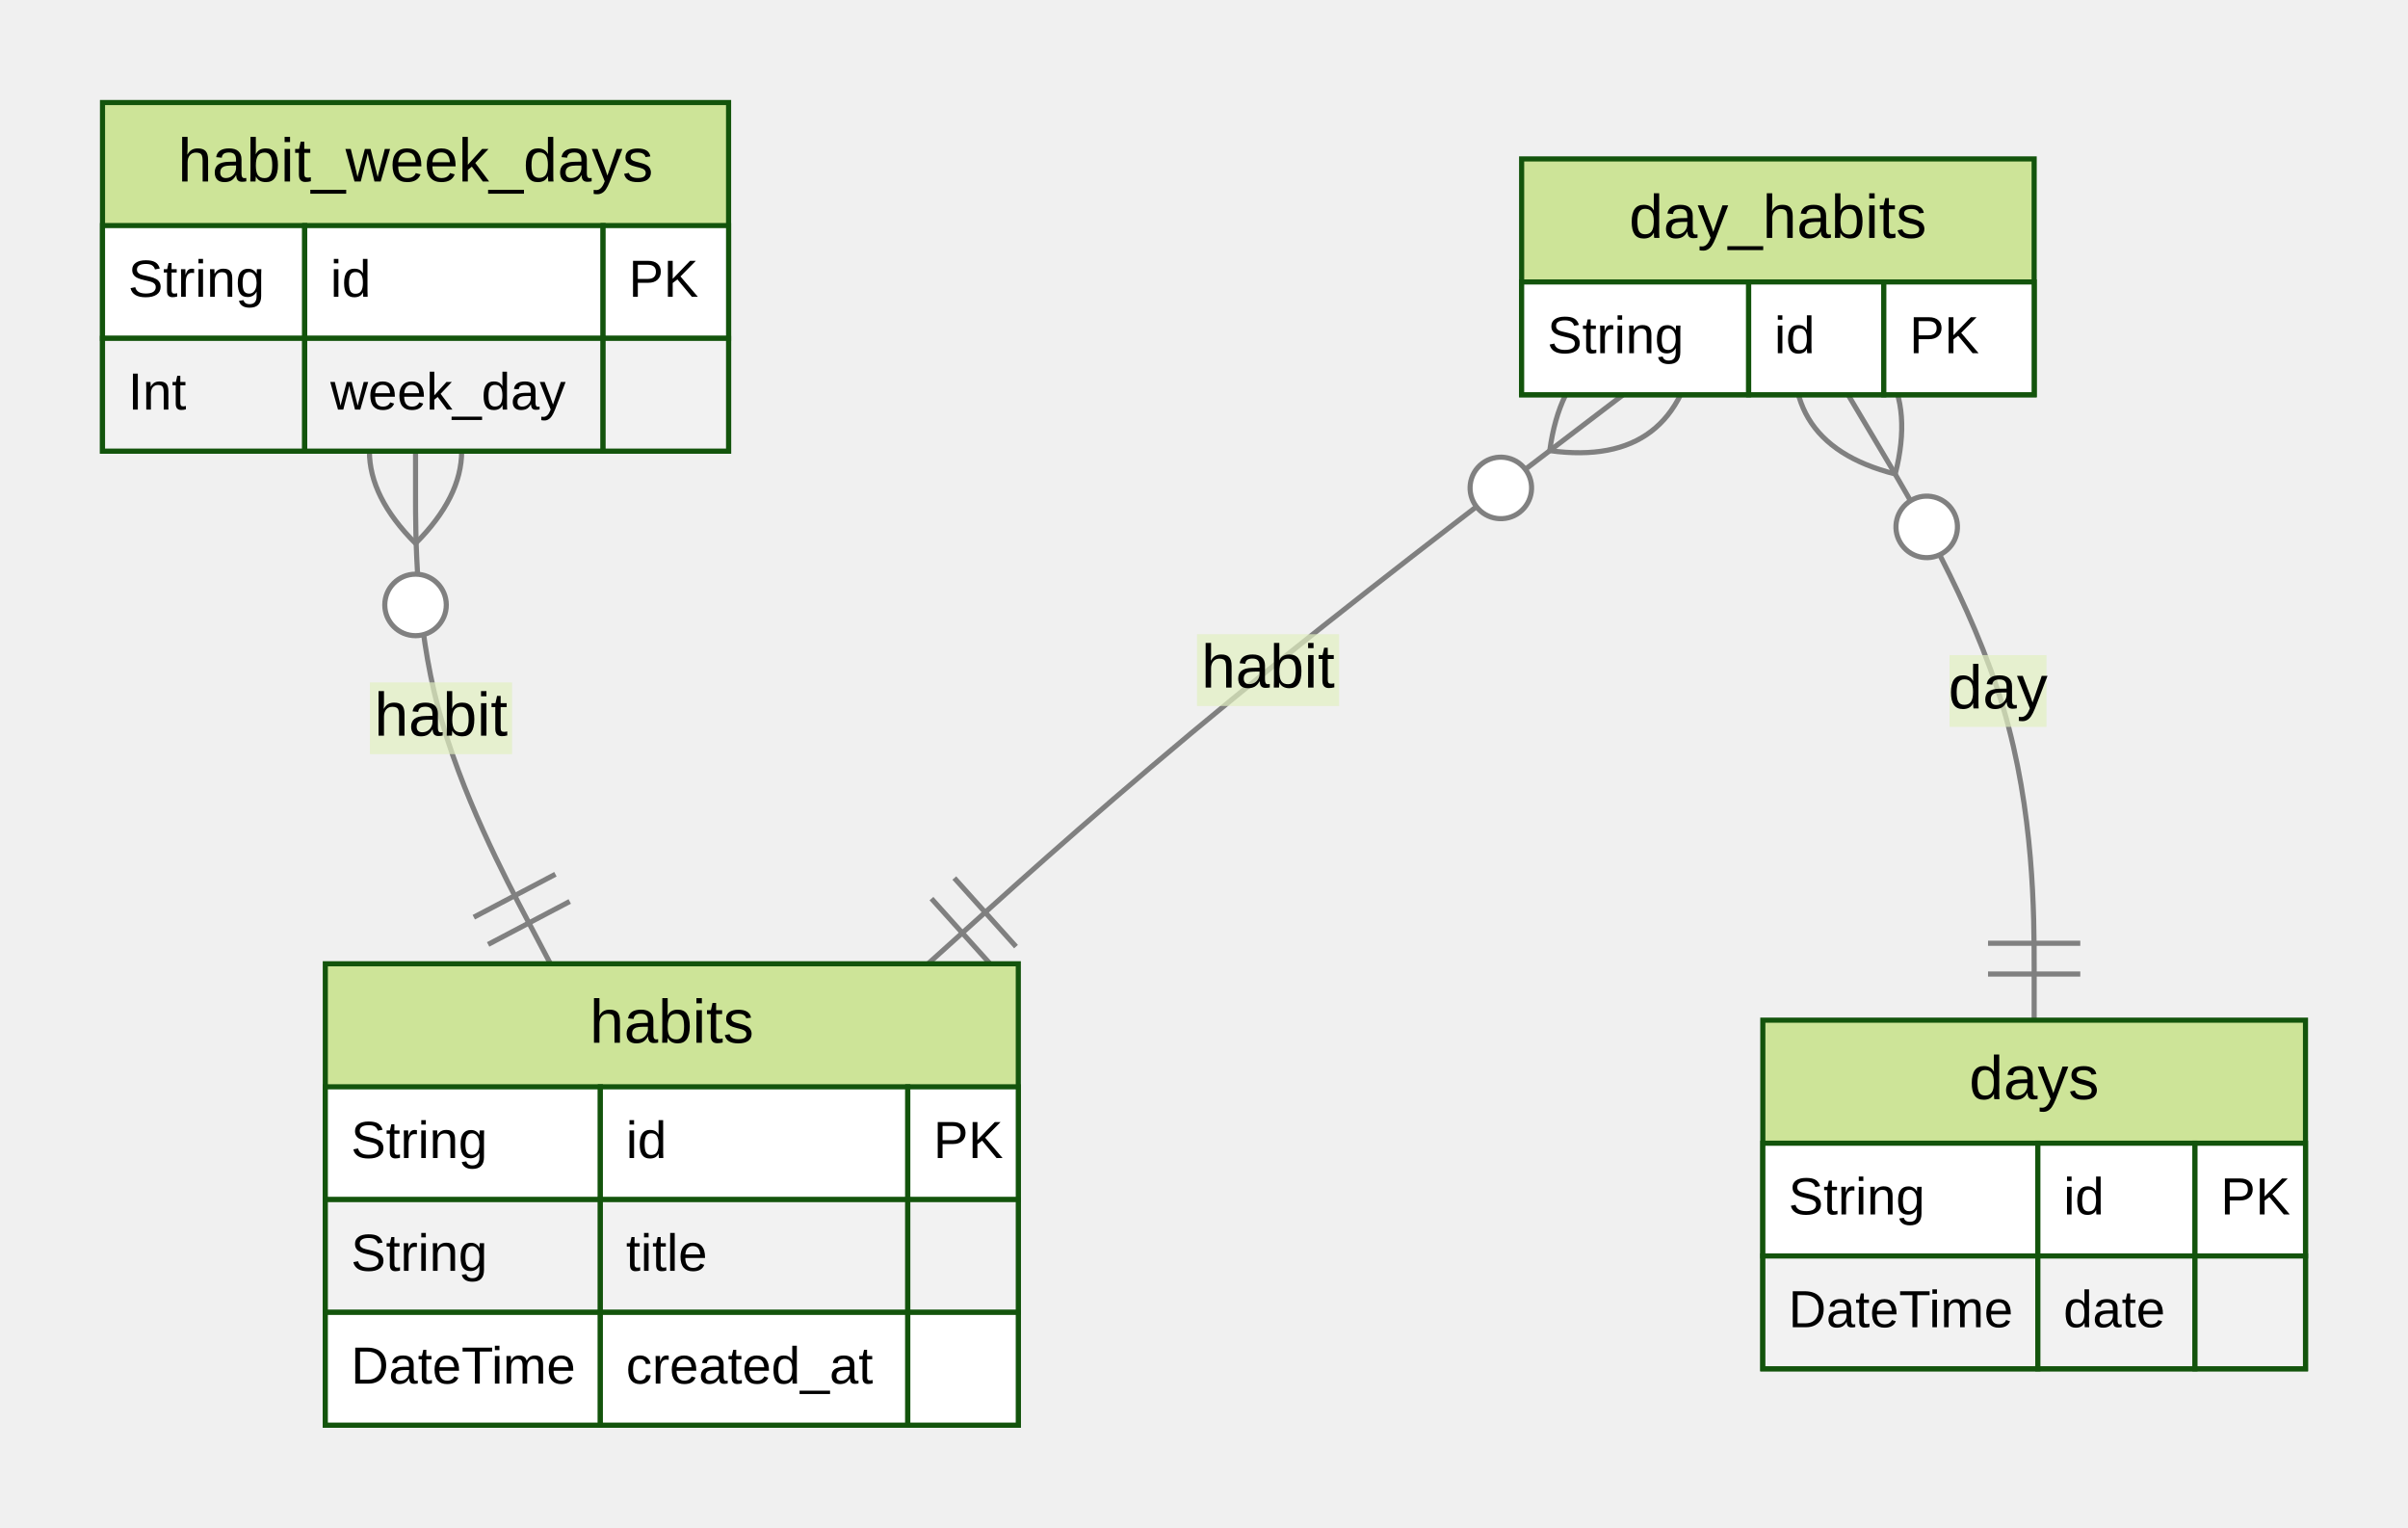
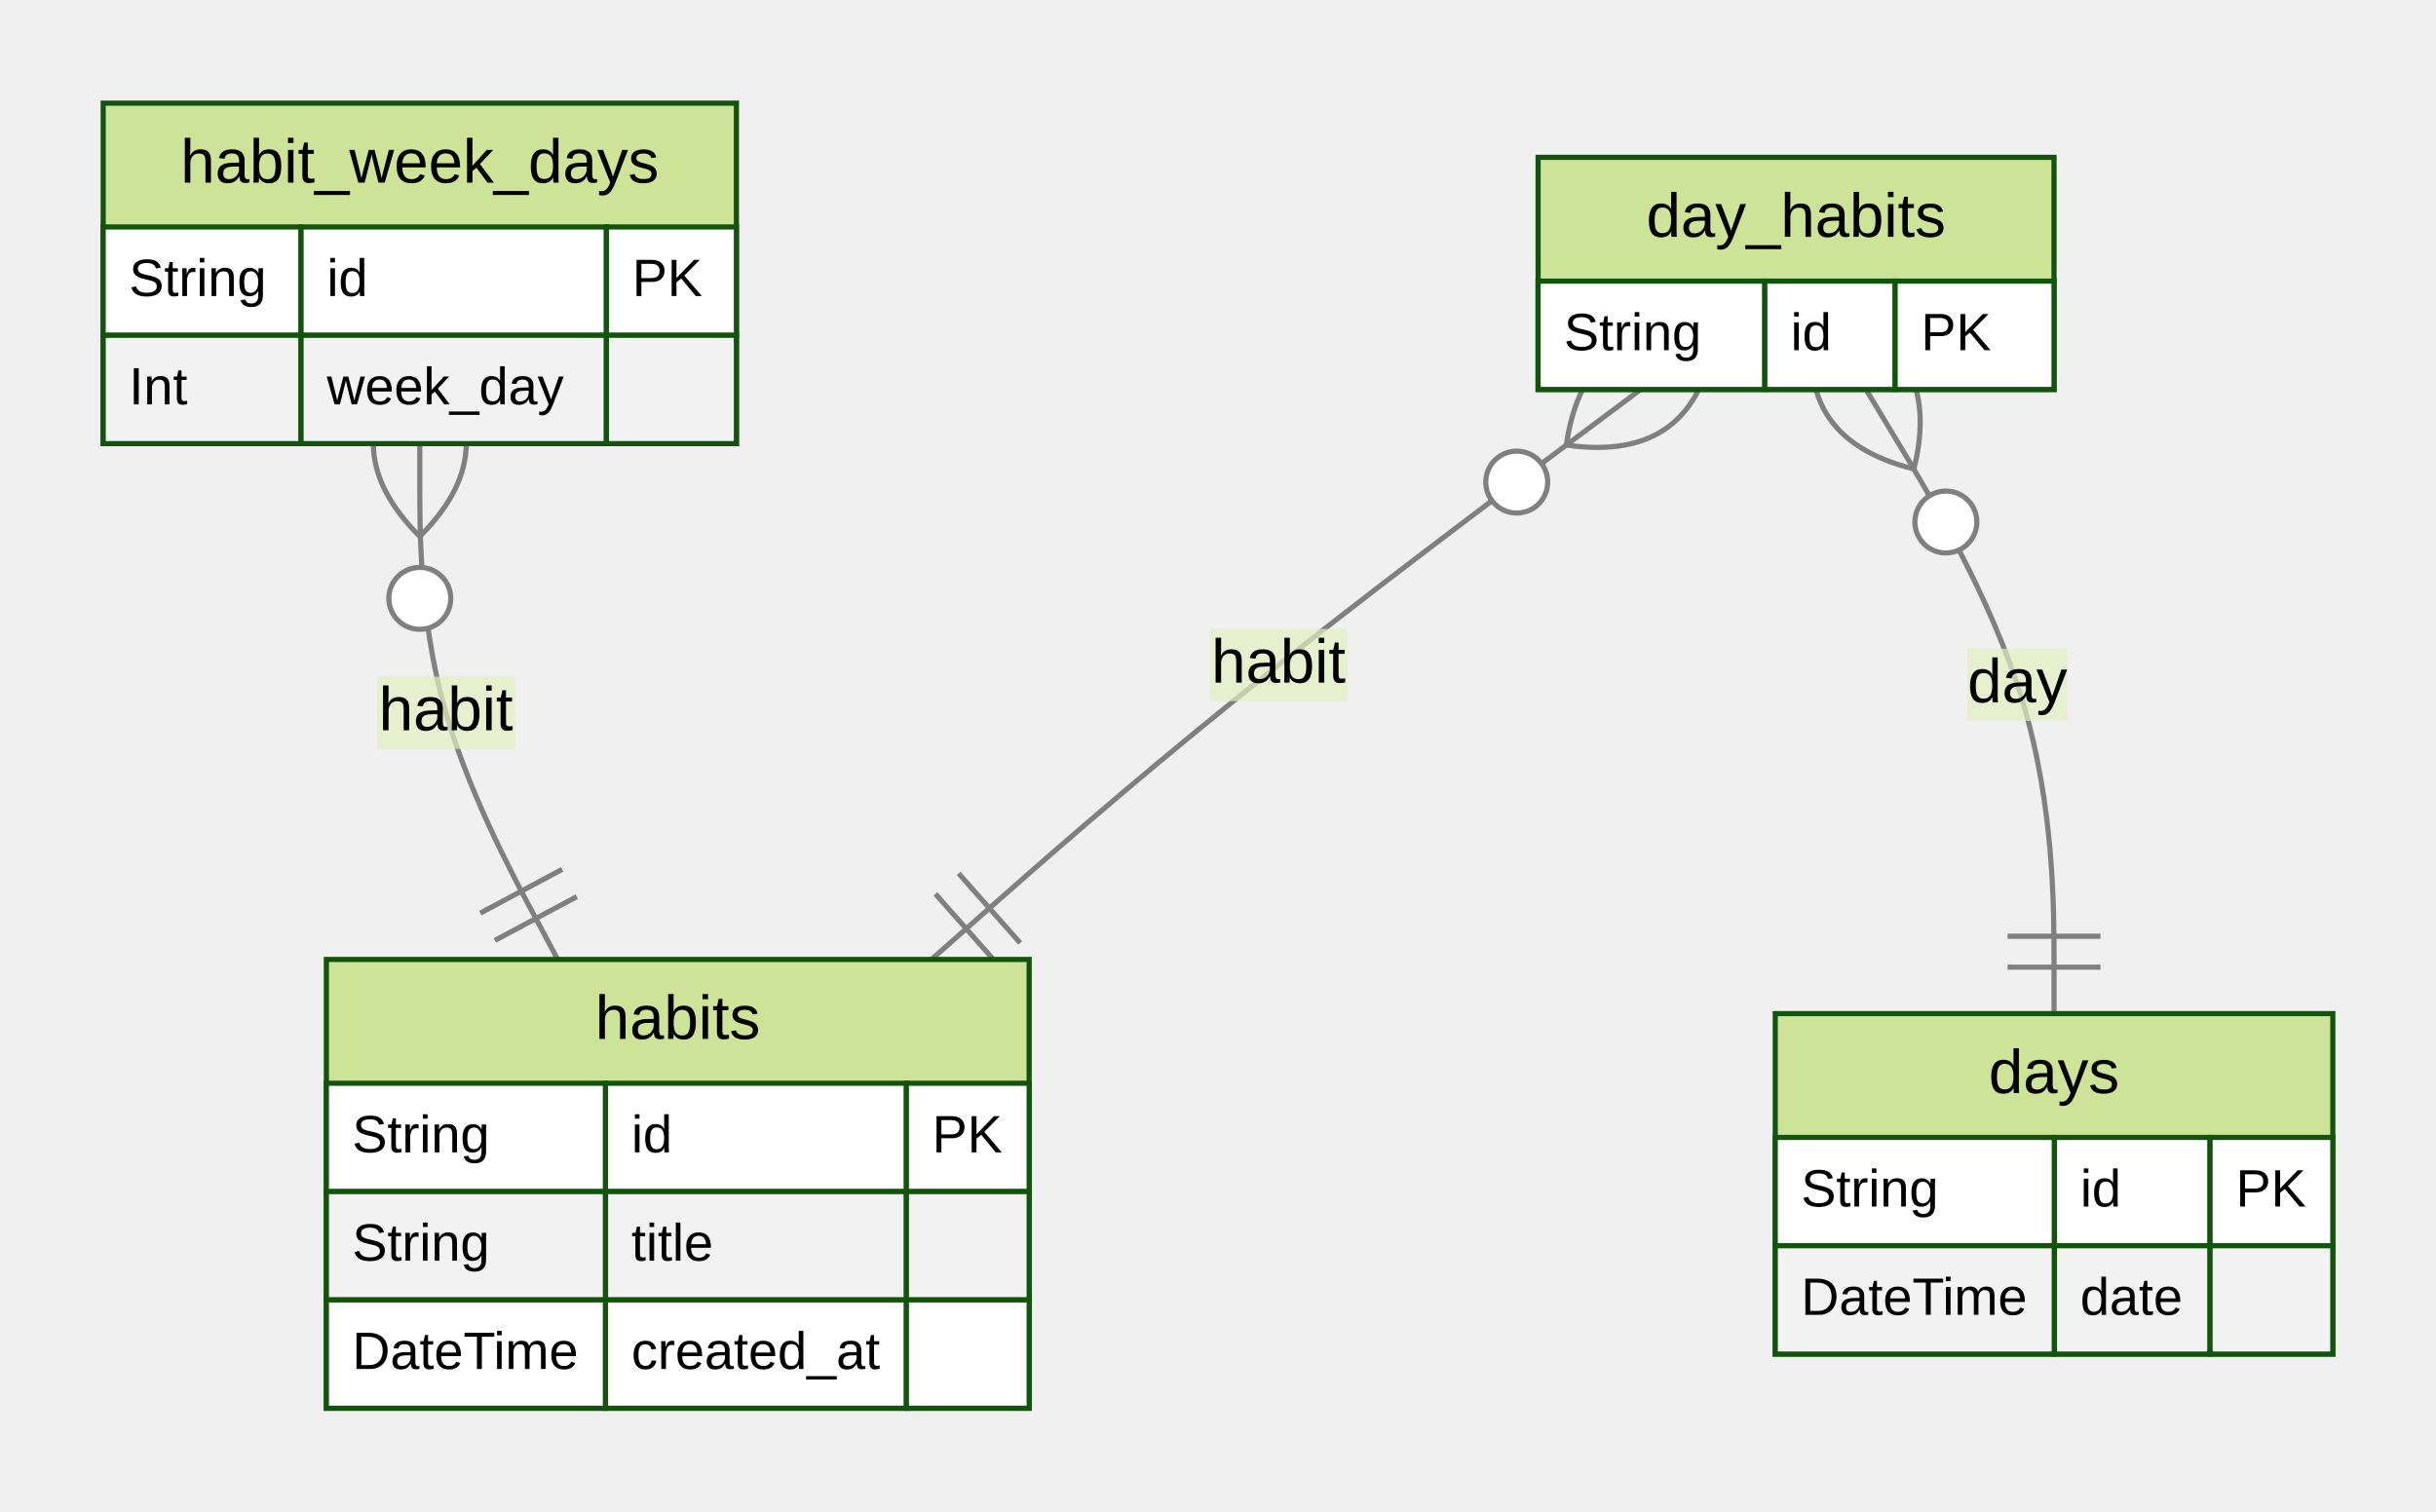
- <svg xmlns="http://www.w3.org/2000/svg" aria-roledescription="er" viewBox="0 0 469.832 298" style="max-width: 469.832px; background-color: white;" width="100%" id="mermaid-0">
+ <svg xmlns="http://www.w3.org/2000/svg" aria-roledescription="er" viewBox="0 0 472.158 293" style="max-width: 472.158px; background-color: white;" width="100%" id="mermaid-0">
  <style>#mermaid-0{font-family:"trebuchet ms",verdana,arial,sans-serif;font-size:16px;fill:#000000;}#mermaid-0 .error-icon{fill:#552222;}#mermaid-0 .error-text{fill:#552222;stroke:#552222;}#mermaid-0 .edge-thickness-normal{stroke-width:2px;}#mermaid-0 .edge-thickness-thick{stroke-width:3.5px;}#mermaid-0 .edge-pattern-solid{stroke-dasharray:0;}#mermaid-0 .edge-pattern-dashed{stroke-dasharray:3;}#mermaid-0 .edge-pattern-dotted{stroke-dasharray:2;}#mermaid-0 .marker{fill:#000000;stroke:#000000;}#mermaid-0 .marker.cross{stroke:#000000;}#mermaid-0 svg{font-family:"trebuchet ms",verdana,arial,sans-serif;font-size:16px;}#mermaid-0 .entityBox{fill:#cde498;stroke:#13540c;}#mermaid-0 .attributeBoxOdd{fill:#ffffff;stroke:#13540c;}#mermaid-0 .attributeBoxEven{fill:#f2f2f2;stroke:#13540c;}#mermaid-0 .relationshipLabelBox{fill:hsl(78.158, 58.462%, 84.51%);opacity:0.7;background-color:hsl(78.158, 58.462%, 84.51%);}#mermaid-0 .relationshipLabelBox rect{opacity:0.5;}#mermaid-0 .relationshipLine{stroke:#000000;}#mermaid-0 .entityTitleText{text-anchor:middle;font-size:18px;fill:#000000;}#mermaid-0 :root{--mermaid-font-family:"trebuchet ms",verdana,arial,sans-serif;}</style>
  <g />
  <defs>
    <marker orient="auto" markerHeight="18" markerWidth="18" refY="9" refX="0" id="ONLY_ONE_START">
      <path d="M9,0 L9,18 M15,0 L15,18" fill="none" stroke="gray" />
    </marker>
  </defs>
  <defs>
    <marker orient="auto" markerHeight="18" markerWidth="18" refY="9" refX="18" id="ONLY_ONE_END">
      <path d="M3,0 L3,18 M9,0 L9,18" fill="none" stroke="gray" />
    </marker>
  </defs>
  <defs>
    <marker orient="auto" markerHeight="18" markerWidth="30" refY="9" refX="0" id="ZERO_OR_ONE_START">
      <circle r="6" cy="9" cx="21" fill="white" stroke="gray" />
      <path d="M9,0 L9,18" fill="none" stroke="gray" />
    </marker>
  </defs>
  <defs>
    <marker orient="auto" markerHeight="18" markerWidth="30" refY="9" refX="30" id="ZERO_OR_ONE_END">
      <circle r="6" cy="9" cx="9" fill="white" stroke="gray" />
      <path d="M21,0 L21,18" fill="none" stroke="gray" />
    </marker>
  </defs>
  <defs>
    <marker orient="auto" markerHeight="36" markerWidth="45" refY="18" refX="18" id="ONE_OR_MORE_START">
      <path d="M0,18 Q 18,0 36,18 Q 18,36 0,18 M42,9 L42,27" fill="none" stroke="gray" />
    </marker>
  </defs>
  <defs>
    <marker orient="auto" markerHeight="36" markerWidth="45" refY="18" refX="27" id="ONE_OR_MORE_END">
      <path d="M3,9 L3,27 M9,18 Q27,0 45,18 Q27,36 9,18" fill="none" stroke="gray" />
    </marker>
  </defs>
  <defs>
    <marker orient="auto" markerHeight="36" markerWidth="57" refY="18" refX="18" id="ZERO_OR_MORE_START">
      <circle r="6" cy="18" cx="48" fill="white" stroke="gray" />
      <path d="M0,18 Q18,0 36,18 Q18,36 0,18" fill="none" stroke="gray" />
    </marker>
  </defs>
  <defs>
    <marker orient="auto" markerHeight="36" markerWidth="57" refY="18" refX="39" id="ZERO_OR_MORE_END">
      <circle r="6" cy="18" cx="9" fill="white" stroke="gray" />
      <path d="M21,18 Q39,0 57,18 Q39,36 21,18" fill="none" stroke="gray" />
    </marker>
  </defs>
-   <path style="stroke: gray; fill: none;" marker-start="url(#ZERO_OR_MORE_START)" marker-end="url(#ONLY_ONE_END)" d="M81.078,88L81.078,96.333C81.078,104.667,81.078,121.333,85.464,138C89.85,154.667,98.622,171.333,103.008,179.667L107.394,188" class="er relationshipLine" />
-   <path style="stroke: gray; fill: none;" marker-start="url(#ZERO_OR_MORE_START)" marker-end="url(#ONLY_ONE_END)" d="M360.581,77L366.633,87.167C372.684,97.333,384.787,117.667,390.839,138C396.891,158.333,396.891,178.667,396.891,188.833L396.891,199" class="er relationshipLine" />
-   <path style="stroke: gray; fill: none;" marker-start="url(#ZERO_OR_MORE_START)" marker-end="url(#ONLY_ONE_END)" d="M316.697,77L303.35,87.167C290.004,97.333,263.31,117.667,240.706,136.167C218.102,154.667,199.586,171.333,190.328,179.667L181.07,188" class="er relationshipLine" />
-   <g transform="translate(63.47266,188 )" id="entity-habits-954d2e8d-002e-4849-a2e2-3ada79c59b27">
-     <rect height="90" width="135.211" y="0" x="0" class="er entityBox" />
-     <text style="dominant-baseline: middle; text-anchor: middle; font-size: 12px;" transform="translate(67.60547,12)" y="0" x="0" id="text-entity-habits-954d2e8d-002e-4849-a2e2-3ada79c59b27" class="er entityLabel">habits</text>
-     <rect height="22" width="53.664" y="24" x="0" class="er attributeBoxOdd" />
-     <text style="dominant-baseline: middle; font-size: 10.2px;" transform="translate(5,35)" y="0" x="0" id="text-entity-habits-954d2e8d-002e-4849-a2e2-3ada79c59b27-attr-1-type" class="er entityLabel">String</text>
-     <rect height="22" width="59.984" y="24" x="53.664" class="er attributeBoxOdd" />
-     <text style="dominant-baseline: middle; font-size: 10.2px;" transform="translate(58.66406,35)" y="0" x="0" id="text-entity-habits-954d2e8d-002e-4849-a2e2-3ada79c59b27-attr-1-name" class="er entityLabel">id</text>
-     <rect height="22" width="21.562" y="24" x="113.648" class="er attributeBoxOdd" />
-     <text style="dominant-baseline: middle; font-size: 10.2px;" transform="translate(118.6484,35)" y="0" x="0" id="text-entity-habits-954d2e8d-002e-4849-a2e2-3ada79c59b27-attr-1-key" class="er entityLabel">PK</text>
-     <rect height="22" width="53.664" y="46" x="0" class="er attributeBoxEven" />
-     <text style="dominant-baseline: middle; font-size: 10.2px;" transform="translate(5,57)" y="0" x="0" id="text-entity-habits-954d2e8d-002e-4849-a2e2-3ada79c59b27-attr-2-type" class="er entityLabel">String</text>
-     <rect height="22" width="59.984" y="46" x="53.664" class="er attributeBoxEven" />
-     <text style="dominant-baseline: middle; font-size: 10.2px;" transform="translate(58.66406,57)" y="0" x="0" id="text-entity-habits-954d2e8d-002e-4849-a2e2-3ada79c59b27-attr-2-name" class="er entityLabel">title</text>
-     <rect height="22" width="21.562" y="46" x="113.648" class="er attributeBoxEven" />
-     <text style="dominant-baseline: middle; font-size: 10.2px;" transform="translate(118.6484,57)" y="0" x="0" id="text-entity-habits-954d2e8d-002e-4849-a2e2-3ada79c59b27-attr-2-key" class="er entityLabel" />
-     <rect height="22" width="53.664" y="68" x="0" class="er attributeBoxOdd" />
-     <text style="dominant-baseline: middle; font-size: 10.2px;" transform="translate(5,79)" y="0" x="0" id="text-entity-habits-954d2e8d-002e-4849-a2e2-3ada79c59b27-attr-3-type" class="er entityLabel">DateTime</text>
-     <rect height="22" width="59.984" y="68" x="53.664" class="er attributeBoxOdd" />
-     <text style="dominant-baseline: middle; font-size: 10.2px;" transform="translate(58.66406,79)" y="0" x="0" id="text-entity-habits-954d2e8d-002e-4849-a2e2-3ada79c59b27-attr-3-name" class="er entityLabel">created_at</text>
-     <rect height="22" width="21.562" y="68" x="113.648" class="er attributeBoxOdd" />
-     <text style="dominant-baseline: middle; font-size: 10.2px;" transform="translate(118.6484,79)" y="0" x="0" id="text-entity-habits-954d2e8d-002e-4849-a2e2-3ada79c59b27-attr-3-key" class="er entityLabel" />
+   <path style="stroke: gray; fill: none;" marker-start="url(#ZERO_OR_MORE_START)" marker-end="url(#ONLY_ONE_END)" d="M81.367,86L81.367,94.333C81.367,102.667,81.367,119.333,85.824,136C90.28,152.667,99.192,169.333,103.649,177.667L108.105,186" class="er relationshipLine" />
+   <path style="stroke: gray; fill: none;" marker-start="url(#ZERO_OR_MORE_START)" marker-end="url(#ONLY_ONE_END)" d="M361.677,75.5L367.752,85.583C373.826,95.667,385.975,115.833,392.049,136C398.123,156.167,398.123,176.333,398.123,186.417L398.123,196.5" class="er relationshipLine" />
+   <path style="stroke: gray; fill: none;" marker-start="url(#ZERO_OR_MORE_START)" marker-end="url(#ONLY_ONE_END)" d="M318.013,75.5L304.519,85.583C291.026,95.667,264.038,115.833,241.125,134.25C218.212,152.667,199.374,169.333,189.955,177.667L180.535,186" class="er relationshipLine" />
+   <g transform="translate(63.25739,186 )" id="entity-habits-49ba30e8-d261-41f7-a849-ff8f29329097">
+     <rect height="87" width="136.22" y="0" x="0" class="er entityBox" />
+     <text style="dominant-baseline: middle; text-anchor: middle; font-size: 12px;" transform="translate(68.1098,12)" y="0" x="0" id="text-entity-habits-49ba30e8-d261-41f7-a849-ff8f29329097" class="er entityLabel">habits</text>
+     <rect height="21" width="54.113" y="24" x="0" class="er attributeBoxOdd" />
+     <text style="dominant-baseline: middle; font-size: 10.2px;" transform="translate(5,34.5)" y="0" x="0" id="text-entity-habits-49ba30e8-d261-41f7-a849-ff8f29329097-attr-1-type" class="er entityLabel">String</text>
+     <rect height="21" width="58.311" y="24" x="54.113" class="er attributeBoxOdd" />
+     <text style="dominant-baseline: middle; font-size: 10.2px;" transform="translate(59.11313,34.5)" y="0" x="0" id="text-entity-habits-49ba30e8-d261-41f7-a849-ff8f29329097-attr-1-name" class="er entityLabel">id</text>
+     <rect height="21" width="23.795" y="24" x="112.425" class="er attributeBoxOdd" />
+     <text style="dominant-baseline: middle; font-size: 10.2px;" transform="translate(117.4246,34.5)" y="0" x="0" id="text-entity-habits-49ba30e8-d261-41f7-a849-ff8f29329097-attr-1-key" class="er entityLabel">PK</text>
+     <rect height="21" width="54.113" y="45" x="0" class="er attributeBoxEven" />
+     <text style="dominant-baseline: middle; font-size: 10.2px;" transform="translate(5,55.5)" y="0" x="0" id="text-entity-habits-49ba30e8-d261-41f7-a849-ff8f29329097-attr-2-type" class="er entityLabel">String</text>
+     <rect height="21" width="58.311" y="45" x="54.113" class="er attributeBoxEven" />
+     <text style="dominant-baseline: middle; font-size: 10.2px;" transform="translate(59.11313,55.5)" y="0" x="0" id="text-entity-habits-49ba30e8-d261-41f7-a849-ff8f29329097-attr-2-name" class="er entityLabel">title</text>
+     <rect height="21" width="23.795" y="45" x="112.425" class="er attributeBoxEven" />
+     <text style="dominant-baseline: middle; font-size: 10.2px;" transform="translate(117.4246,55.5)" y="0" x="0" id="text-entity-habits-49ba30e8-d261-41f7-a849-ff8f29329097-attr-2-key" class="er entityLabel" />
+     <rect height="21" width="54.113" y="66" x="0" class="er attributeBoxOdd" />
+     <text style="dominant-baseline: middle; font-size: 10.2px;" transform="translate(5,76.5)" y="0" x="0" id="text-entity-habits-49ba30e8-d261-41f7-a849-ff8f29329097-attr-3-type" class="er entityLabel">DateTime</text>
+     <rect height="21" width="58.311" y="66" x="54.113" class="er attributeBoxOdd" />
+     <text style="dominant-baseline: middle; font-size: 10.2px;" transform="translate(59.11313,76.5)" y="0" x="0" id="text-entity-habits-49ba30e8-d261-41f7-a849-ff8f29329097-attr-3-name" class="er entityLabel">created_at</text>
+     <rect height="21" width="23.795" y="66" x="112.425" class="er attributeBoxOdd" />
+     <text style="dominant-baseline: middle; font-size: 10.2px;" transform="translate(117.4246,76.5)" y="0" x="0" id="text-entity-habits-49ba30e8-d261-41f7-a849-ff8f29329097-attr-3-key" class="er entityLabel" />
  </g>
-   <g transform="translate(20,20 )" id="entity-habitweekdays-21c6f404-de10-4bda-8452-c98d6585a05e">
-     <rect height="68" width="122.156" y="0" x="0" class="er entityBox" />
-     <text style="dominant-baseline: middle; text-anchor: middle; font-size: 12px;" transform="translate(61.07812,12)" y="0" x="0" id="text-entity-habitweekdays-21c6f404-de10-4bda-8452-c98d6585a05e" class="er entityLabel">habit_week_days</text>
-     <rect height="22" width="39.451" y="24" x="0" class="er attributeBoxOdd" />
-     <text style="dominant-baseline: middle; font-size: 10.2px;" transform="translate(5,35)" y="0" x="0" id="text-entity-habitweekdays-21c6f404-de10-4bda-8452-c98d6585a05e-attr-1-type" class="er entityLabel">String</text>
-     <rect height="22" width="58.216" y="24" x="39.451" class="er attributeBoxOdd" />
-     <text style="dominant-baseline: middle; font-size: 10.2px;" transform="translate(44.45052,35)" y="0" x="0" id="text-entity-habitweekdays-21c6f404-de10-4bda-8452-c98d6585a05e-attr-1-name" class="er entityLabel">id</text>
-     <rect height="22" width="24.49" y="24" x="97.667" class="er attributeBoxOdd" />
-     <text style="dominant-baseline: middle; font-size: 10.2px;" transform="translate(102.6667,35)" y="0" x="0" id="text-entity-habitweekdays-21c6f404-de10-4bda-8452-c98d6585a05e-attr-1-key" class="er entityLabel">PK</text>
-     <rect height="22" width="39.451" y="46" x="0" class="er attributeBoxEven" />
-     <text style="dominant-baseline: middle; font-size: 10.2px;" transform="translate(5,57)" y="0" x="0" id="text-entity-habitweekdays-21c6f404-de10-4bda-8452-c98d6585a05e-attr-2-type" class="er entityLabel">Int</text>
-     <rect height="22" width="58.216" y="46" x="39.451" class="er attributeBoxEven" />
-     <text style="dominant-baseline: middle; font-size: 10.2px;" transform="translate(44.45052,57)" y="0" x="0" id="text-entity-habitweekdays-21c6f404-de10-4bda-8452-c98d6585a05e-attr-2-name" class="er entityLabel">week_day</text>
-     <rect height="22" width="24.49" y="46" x="97.667" class="er attributeBoxEven" />
-     <text style="dominant-baseline: middle; font-size: 10.2px;" transform="translate(102.6667,57)" y="0" x="0" id="text-entity-habitweekdays-21c6f404-de10-4bda-8452-c98d6585a05e-attr-2-key" class="er entityLabel" />
+   <g transform="translate(20,20 )" id="entity-habitweekdays-4d4327e2-a381-470c-8ae1-aefbc4c622ff">
+     <rect height="66" width="122.734" y="0" x="0" class="er entityBox" />
+     <text style="dominant-baseline: middle; text-anchor: middle; font-size: 12px;" transform="translate(61.36719,12)" y="0" x="0" id="text-entity-habitweekdays-4d4327e2-a381-470c-8ae1-aefbc4c622ff" class="er entityLabel">habit_week_days</text>
+     <rect height="21" width="38.351" y="24" x="0" class="er attributeBoxOdd" />
+     <text style="dominant-baseline: middle; font-size: 10.2px;" transform="translate(5,34.5)" y="0" x="0" id="text-entity-habitweekdays-4d4327e2-a381-470c-8ae1-aefbc4c622ff-attr-1-type" class="er entityLabel">String</text>
+     <rect height="21" width="59.184" y="24" x="38.351" class="er attributeBoxOdd" />
+     <text style="dominant-baseline: middle; font-size: 10.2px;" transform="translate(43.35122,34.5)" y="0" x="0" id="text-entity-habitweekdays-4d4327e2-a381-470c-8ae1-aefbc4c622ff-attr-1-name" class="er entityLabel">id</text>
+     <rect height="21" width="25.199" y="24" x="97.535" class="er attributeBoxOdd" />
+     <text style="dominant-baseline: middle; font-size: 10.2px;" transform="translate(102.5352,34.5)" y="0" x="0" id="text-entity-habitweekdays-4d4327e2-a381-470c-8ae1-aefbc4c622ff-attr-1-key" class="er entityLabel">PK</text>
+     <rect height="21" width="38.351" y="45" x="0" class="er attributeBoxEven" />
+     <text style="dominant-baseline: middle; font-size: 10.2px;" transform="translate(5,55.5)" y="0" x="0" id="text-entity-habitweekdays-4d4327e2-a381-470c-8ae1-aefbc4c622ff-attr-2-type" class="er entityLabel">Int</text>
+     <rect height="21" width="59.184" y="45" x="38.351" class="er attributeBoxEven" />
+     <text style="dominant-baseline: middle; font-size: 10.2px;" transform="translate(43.35122,55.5)" y="0" x="0" id="text-entity-habitweekdays-4d4327e2-a381-470c-8ae1-aefbc4c622ff-attr-2-name" class="er entityLabel">week_day</text>
+     <rect height="21" width="25.199" y="45" x="97.535" class="er attributeBoxEven" />
+     <text style="dominant-baseline: middle; font-size: 10.2px;" transform="translate(102.5352,55.5)" y="0" x="0" id="text-entity-habitweekdays-4d4327e2-a381-470c-8ae1-aefbc4c622ff-attr-2-key" class="er entityLabel" />
  </g>
-   <g transform="translate(343.9492,199 )" id="entity-days-4553d2b8-cf94-47c5-bc4e-10606b90114a">
-     <rect height="68" width="105.883" y="0" x="0" class="er entityBox" />
-     <text style="dominant-baseline: middle; text-anchor: middle; font-size: 12px;" transform="translate(52.94141,12)" y="0" x="0" id="text-entity-days-4553d2b8-cf94-47c5-bc4e-10606b90114a" class="er entityLabel">days</text>
-     <rect height="22" width="53.664" y="24" x="0" class="er attributeBoxOdd" />
-     <text style="dominant-baseline: middle; font-size: 10.2px;" transform="translate(5,35)" y="0" x="0" id="text-entity-days-4553d2b8-cf94-47c5-bc4e-10606b90114a-attr-1-type" class="er entityLabel">String</text>
-     <rect height="22" width="30.656" y="24" x="53.664" class="er attributeBoxOdd" />
-     <text style="dominant-baseline: middle; font-size: 10.2px;" transform="translate(58.66406,35)" y="0" x="0" id="text-entity-days-4553d2b8-cf94-47c5-bc4e-10606b90114a-attr-1-name" class="er entityLabel">id</text>
-     <rect height="22" width="21.562" y="24" x="84.32" class="er attributeBoxOdd" />
-     <text style="dominant-baseline: middle; font-size: 10.2px;" transform="translate(89.32031,35)" y="0" x="0" id="text-entity-days-4553d2b8-cf94-47c5-bc4e-10606b90114a-attr-1-key" class="er entityLabel">PK</text>
-     <rect height="22" width="53.664" y="46" x="0" class="er attributeBoxEven" />
-     <text style="dominant-baseline: middle; font-size: 10.2px;" transform="translate(5,57)" y="0" x="0" id="text-entity-days-4553d2b8-cf94-47c5-bc4e-10606b90114a-attr-2-type" class="er entityLabel">DateTime</text>
-     <rect height="22" width="30.656" y="46" x="53.664" class="er attributeBoxEven" />
-     <text style="dominant-baseline: middle; font-size: 10.2px;" transform="translate(58.66406,57)" y="0" x="0" id="text-entity-days-4553d2b8-cf94-47c5-bc4e-10606b90114a-attr-2-name" class="er entityLabel">date</text>
-     <rect height="22" width="21.562" y="46" x="84.32" class="er attributeBoxEven" />
-     <text style="dominant-baseline: middle; font-size: 10.2px;" transform="translate(89.32031,57)" y="0" x="0" id="text-entity-days-4553d2b8-cf94-47c5-bc4e-10606b90114a-attr-2-key" class="er entityLabel" />
+   <g transform="translate(344.0882,196.5 )" id="entity-days-557bb968-e280-47a2-a1ec-b083f4f63fa7">
+     <rect height="66" width="108.07" y="0" x="0" class="er entityBox" />
+     <text style="dominant-baseline: middle; text-anchor: middle; font-size: 12px;" transform="translate(54.03506,12)" y="0" x="0" id="text-entity-days-557bb968-e280-47a2-a1ec-b083f4f63fa7" class="er entityLabel">days</text>
+     <rect height="21" width="54.113" y="24" x="0" class="er attributeBoxOdd" />
+     <text style="dominant-baseline: middle; font-size: 10.2px;" transform="translate(5,34.5)" y="0" x="0" id="text-entity-days-557bb968-e280-47a2-a1ec-b083f4f63fa7-attr-1-type" class="er entityLabel">String</text>
+     <rect height="21" width="30.162" y="24" x="54.113" class="er attributeBoxOdd" />
+     <text style="dominant-baseline: middle; font-size: 10.2px;" transform="translate(59.11313,34.5)" y="0" x="0" id="text-entity-days-557bb968-e280-47a2-a1ec-b083f4f63fa7-attr-1-name" class="er entityLabel">id</text>
+     <rect height="21" width="23.795" y="24" x="84.275" class="er attributeBoxOdd" />
+     <text style="dominant-baseline: middle; font-size: 10.2px;" transform="translate(89.27515,34.5)" y="0" x="0" id="text-entity-days-557bb968-e280-47a2-a1ec-b083f4f63fa7-attr-1-key" class="er entityLabel">PK</text>
+     <rect height="21" width="54.113" y="45" x="0" class="er attributeBoxEven" />
+     <text style="dominant-baseline: middle; font-size: 10.2px;" transform="translate(5,55.5)" y="0" x="0" id="text-entity-days-557bb968-e280-47a2-a1ec-b083f4f63fa7-attr-2-type" class="er entityLabel">DateTime</text>
+     <rect height="21" width="30.162" y="45" x="54.113" class="er attributeBoxEven" />
+     <text style="dominant-baseline: middle; font-size: 10.2px;" transform="translate(59.11313,55.5)" y="0" x="0" id="text-entity-days-557bb968-e280-47a2-a1ec-b083f4f63fa7-attr-2-name" class="er entityLabel">date</text>
+     <rect height="21" width="23.795" y="45" x="84.275" class="er attributeBoxEven" />
+     <text style="dominant-baseline: middle; font-size: 10.2px;" transform="translate(89.27515,55.5)" y="0" x="0" id="text-entity-days-557bb968-e280-47a2-a1ec-b083f4f63fa7-attr-2-key" class="er entityLabel" />
  </g>
-   <g transform="translate(296.8906,31 )" id="entity-dayhabits-f291c1a7-bdc4-4a8e-84dc-37c26619d0d7">
-     <rect height="46" width="100" y="0" x="0" class="er entityBox" />
-     <text style="dominant-baseline: middle; text-anchor: middle; font-size: 12px;" transform="translate(50,12)" y="0" x="0" id="text-entity-dayhabits-f291c1a7-bdc4-4a8e-84dc-37c26619d0d7" class="er entityLabel">day_habits</text>
-     <rect height="22" width="44.297" y="24" x="0" class="er attributeBoxOdd" />
-     <text style="dominant-baseline: middle; font-size: 10.2px;" transform="translate(5,35)" y="0" x="0" id="text-entity-dayhabits-f291c1a7-bdc4-4a8e-84dc-37c26619d0d7-attr-1-type" class="er entityLabel">String</text>
-     <rect height="22" width="26.367" y="24" x="44.297" class="er attributeBoxOdd" />
-     <text style="dominant-baseline: middle; font-size: 10.2px;" transform="translate(49.29688,35)" y="0" x="0" id="text-entity-dayhabits-f291c1a7-bdc4-4a8e-84dc-37c26619d0d7-attr-1-name" class="er entityLabel">id</text>
-     <rect height="22" width="29.336" y="24" x="70.664" class="er attributeBoxOdd" />
-     <text style="dominant-baseline: middle; font-size: 10.2px;" transform="translate(75.66406,35)" y="0" x="0" id="text-entity-dayhabits-f291c1a7-bdc4-4a8e-84dc-37c26619d0d7-attr-1-key" class="er entityLabel">PK</text>
+   <g transform="translate(298.1232,30.5 )" id="entity-dayhabits-b84a760e-c0d6-419b-bdda-c2096ee92206">
+     <rect height="45" width="100" y="0" x="0" class="er entityBox" />
+     <text style="dominant-baseline: middle; text-anchor: middle; font-size: 12px;" transform="translate(50,12)" y="0" x="0" id="text-entity-dayhabits-b84a760e-c0d6-419b-bdda-c2096ee92206" class="er entityLabel">day_habits</text>
+     <rect height="21" width="43.945" y="24" x="0" class="er attributeBoxOdd" />
+     <text style="dominant-baseline: middle; font-size: 10.2px;" transform="translate(5,34.5)" y="0" x="0" id="text-entity-dayhabits-b84a760e-c0d6-419b-bdda-c2096ee92206-attr-1-type" class="er entityLabel">String</text>
+     <rect height="21" width="25.262" y="24" x="43.945" class="er attributeBoxOdd" />
+     <text style="dominant-baseline: middle; font-size: 10.2px;" transform="translate(48.94526,34.5)" y="0" x="0" id="text-entity-dayhabits-b84a760e-c0d6-419b-bdda-c2096ee92206-attr-1-name" class="er entityLabel">id</text>
+     <rect height="21" width="30.793" y="24" x="69.207" class="er attributeBoxOdd" />
+     <text style="dominant-baseline: middle; font-size: 10.2px;" transform="translate(74.20681,34.5)" y="0" x="0" id="text-entity-dayhabits-b84a760e-c0d6-419b-bdda-c2096ee92206-attr-1-key" class="er entityLabel">PK</text>
  </g>
-   <rect height="14" width="27.727" y="133.109" x="72.179" class="er relationshipLabelBox" />
-   <text style="text-anchor: middle; dominant-baseline: middle; font-size: 12px;" y="140.109" x="86.042" id="rel1" class="er relationshipLabel">habit</text>
-   <rect height="14" width="18.914" y="127.788" x="380.377" class="er relationshipLabelBox" />
-   <text style="text-anchor: middle; dominant-baseline: middle; font-size: 12px;" y="134.788" x="389.834" id="rel2" class="er relationshipLabel">day</text>
-   <rect height="14" width="27.727" y="123.716" x="233.553" class="er relationshipLabelBox" />
-   <text style="text-anchor: middle; dominant-baseline: middle; font-size: 12px;" y="130.716" x="247.417" id="rel3" class="er relationshipLabel">habit</text>
+   <rect height="14" width="26.688" y="131.171" x="73.085" class="er relationshipLabelBox" />
+   <text style="text-anchor: middle; dominant-baseline: middle; font-size: 12px;" y="138.171" x="86.429" id="rel1" class="er relationshipLabel">habit</text>
+   <rect height="14" width="19.359" y="125.746" x="381.338" class="er relationshipLabelBox" />
+   <text style="text-anchor: middle; dominant-baseline: middle; font-size: 12px;" y="132.746" x="391.017" id="rel2" class="er relationshipLabel">day</text>
+   <rect height="14" width="26.688" y="121.925" x="234.457" class="er relationshipLabelBox" />
+   <text style="text-anchor: middle; dominant-baseline: middle; font-size: 12px;" y="128.925" x="247.801" id="rel3" class="er relationshipLabel">habit</text>
</svg>
